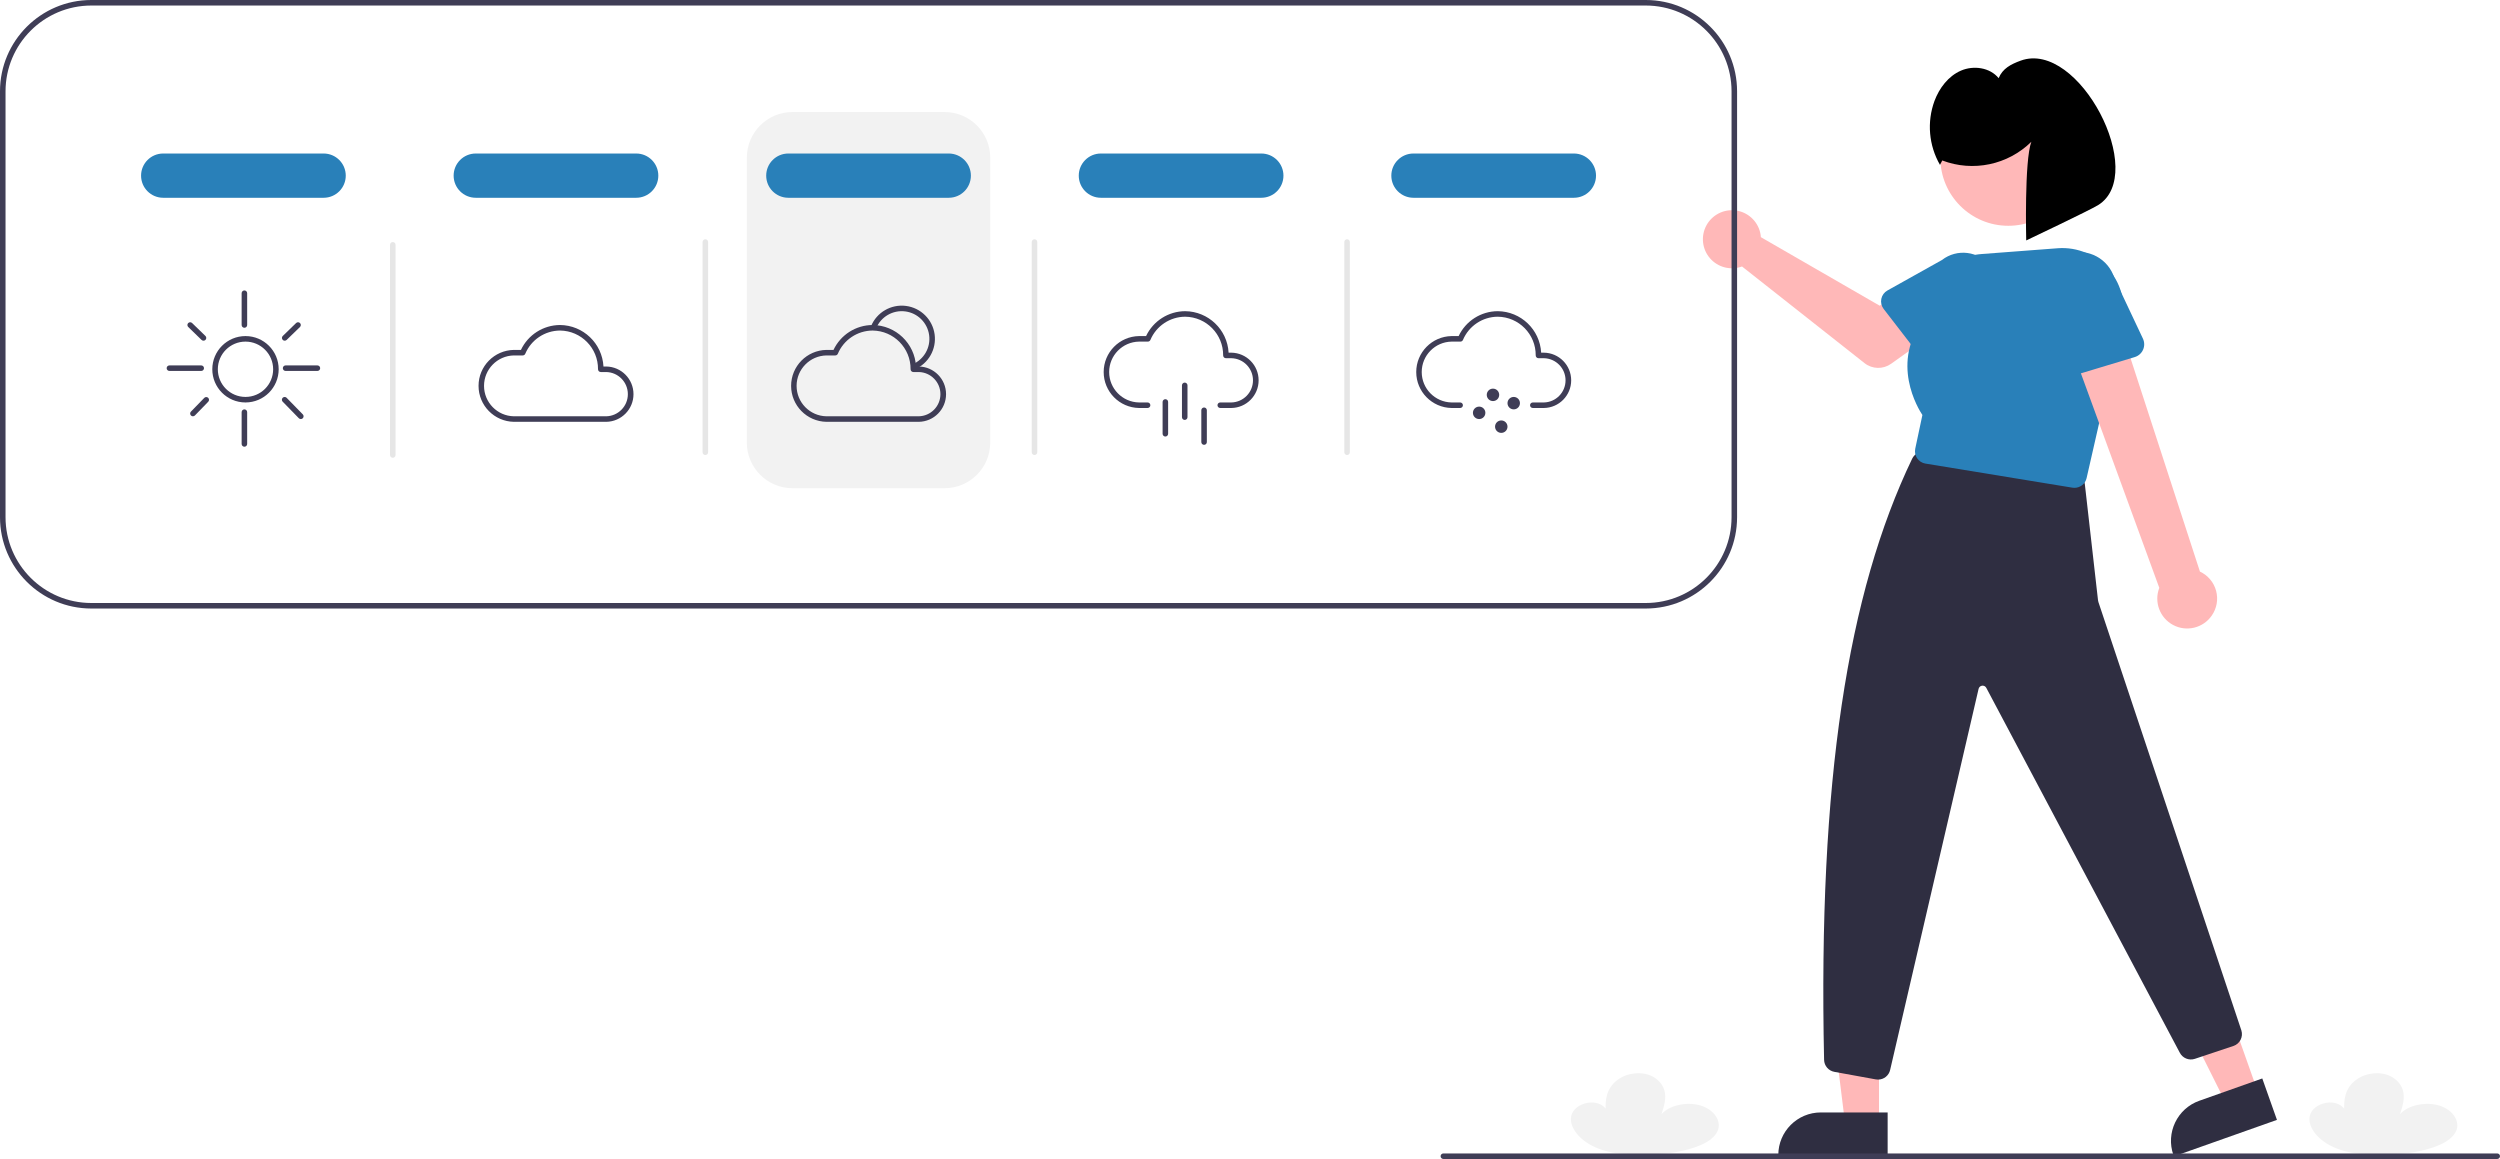
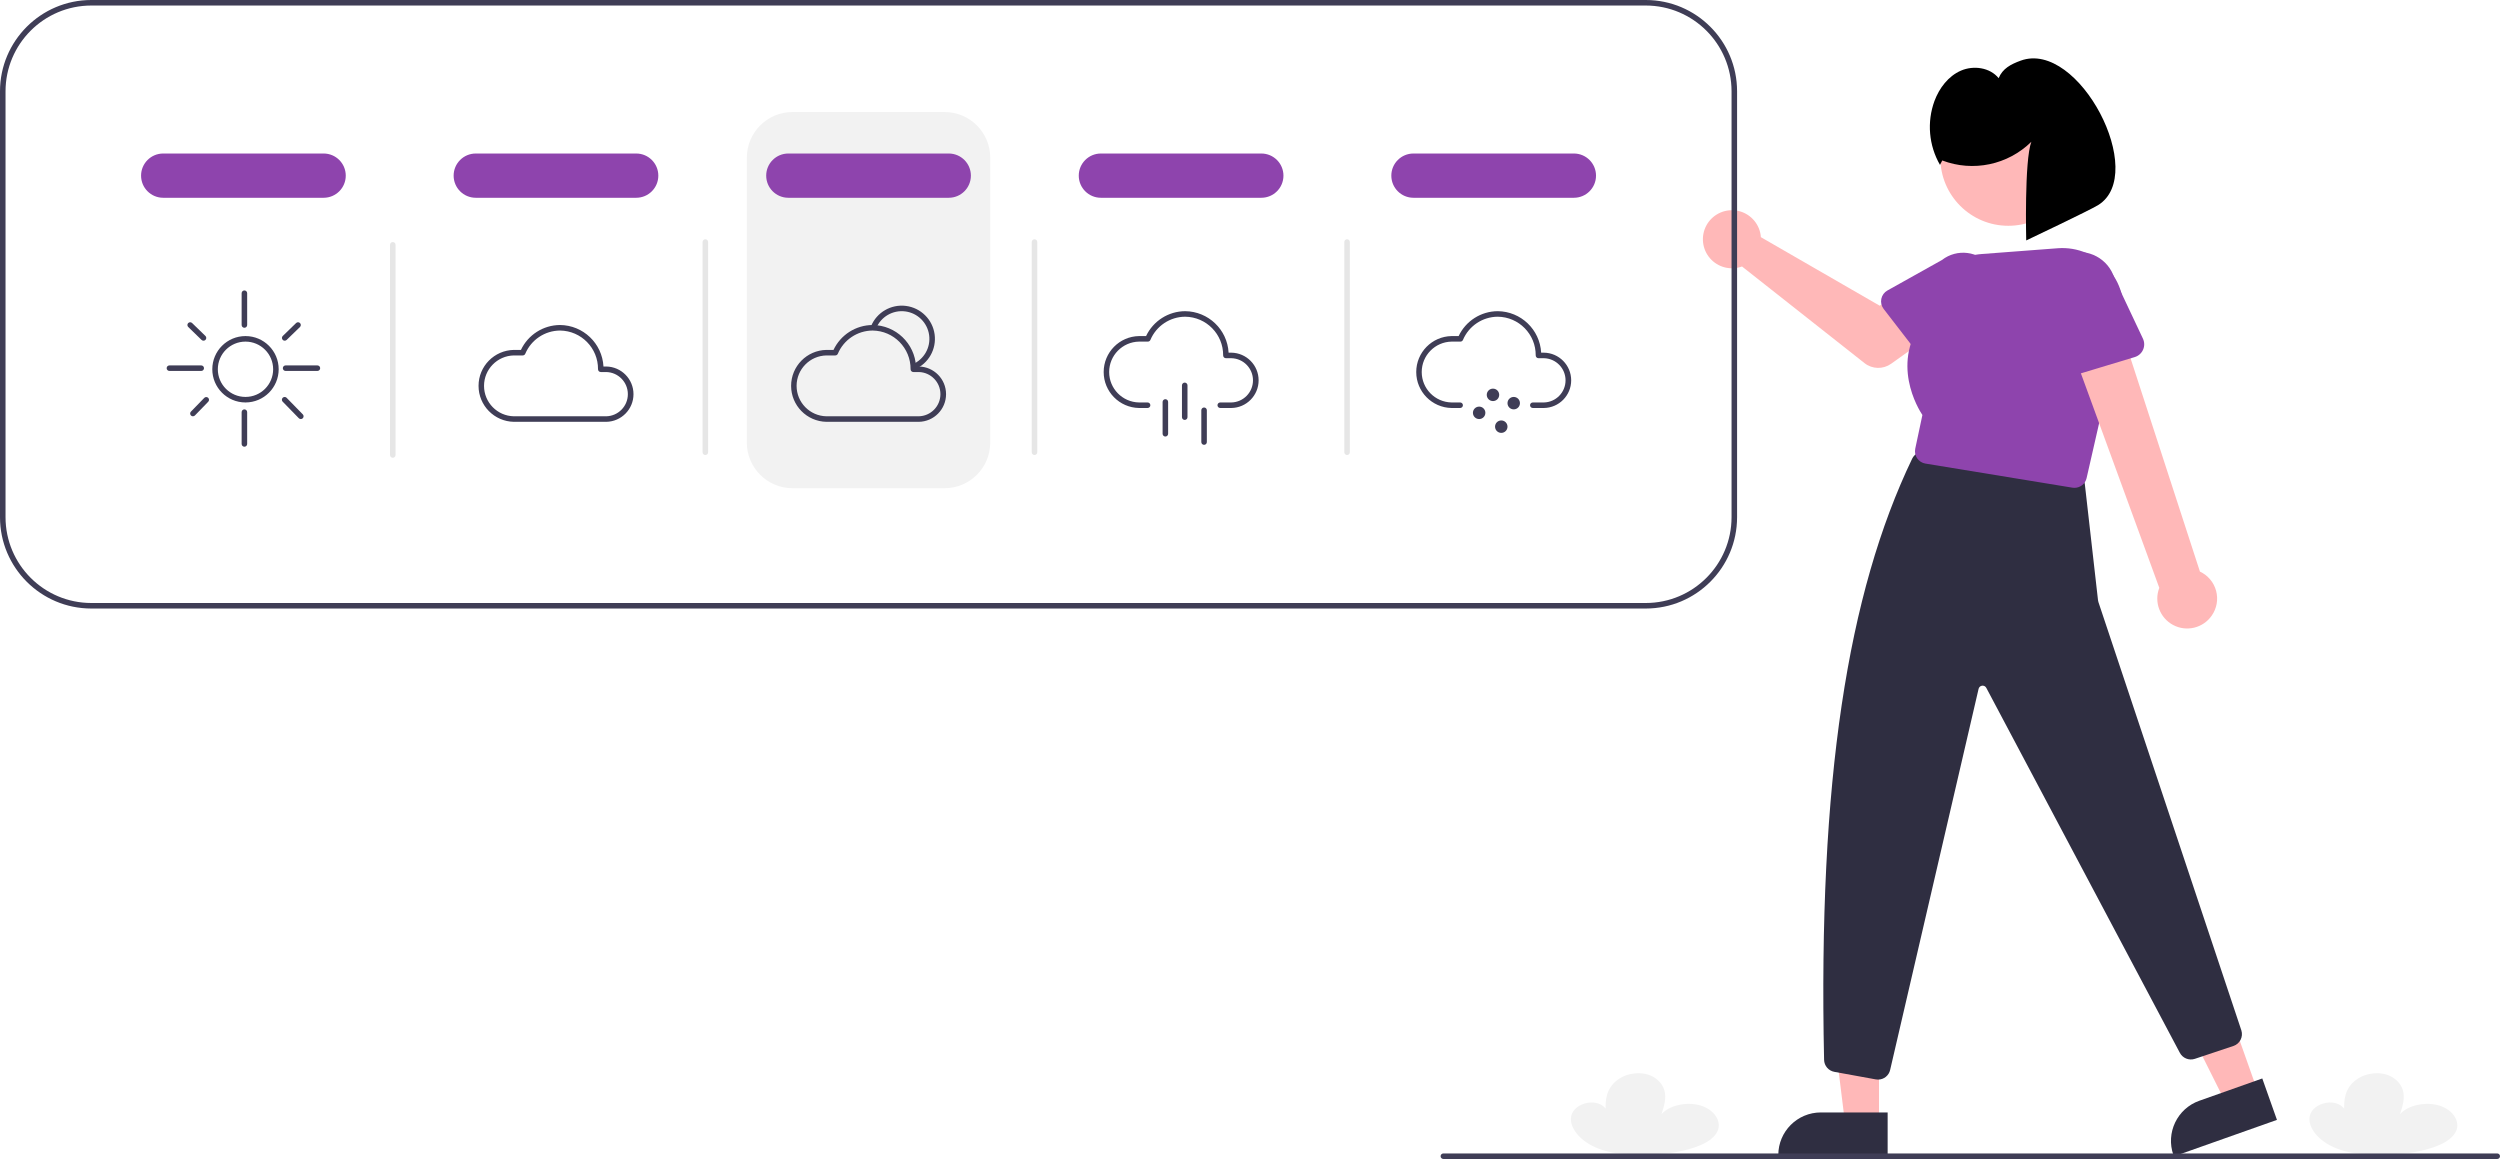
<svg xmlns="http://www.w3.org/2000/svg" data-name="Layer 1" width="903.815" height="419" viewBox="0 0 903.815 419">
  <path d="M1002.298,657.635c-7.669-.318-14.655-3.413-17.816-8.208q-.222-.337-.418-.683c-1.154-2.043-1.514-4.392-.253-6.405s4.413-3.542,7.579-3.225,5.636,2.842,4.326,4.84c-.293-4.038-.532-8.281,2.724-11.796a11.897,11.897,0,0,1,6.665-3.445c6.56-1.154,10.916,2.555,11.788,6.301.644,2.765-.246,5.577-1.131,8.311,2.728-3.226,9.218-4.662,14.187-3.138s7.727,5.794,6.029,9.337c-2,4.173-8.669,6.33-14.863,7.47C1016.002,657.935,1008.333,657.885,1002.298,657.635Z" transform="translate(-148.0925 -240.5)" fill="#f2f2f2" />
  <path d="M735.298,657.635c-7.669-.318-14.655-3.413-17.816-8.208q-.222-.337-.418-.683c-1.154-2.043-1.514-4.392-.253-6.405s4.413-3.542,7.579-3.225,5.636,2.842,4.326,4.84c-.293-4.038-.532-8.281,2.724-11.796a11.897,11.897,0,0,1,6.665-3.445c6.56-1.154,10.916,2.555,11.788,6.301.644,2.765-.246,5.577-1.131,8.311,2.728-3.226,9.218-4.662,14.187-3.138s7.727,5.794,6.029,9.337c-2,4.173-8.669,6.33-14.863,7.47C749.002,657.935,741.333,657.885,735.298,657.635Z" transform="translate(-148.0925 -240.5)" fill="#f2f2f2" />
  <path d="M489.592,417h-55a16.519,16.519,0,0,1-16.5-16.5v-103a16.519,16.519,0,0,1,16.5-16.5h55a16.519,16.519,0,0,1,16.5,16.5v103A16.519,16.519,0,0,1,489.592,417Z" transform="translate(-148.0925 -240.5)" fill="#f2f2f2" />
  <polygon points="679.306 406.177 667.047 406.177 661.214 358.889 679.308 358.89 679.306 406.177" fill="#ffb8b8" />
  <path d="M830.525,658.562l-39.531-.001v-.5a15.386,15.386,0,0,1,15.386-15.386h.001l24.144.001Z" transform="translate(-148.0925 -240.5)" fill="#2f2e41" />
  <polygon points="816.262 394.707 804.705 398.799 783.42 356.172 800.476 350.132 816.262 394.707" fill="#ffb8b8" />
  <path d="M971.269,645.365l-37.263,13.196-.167-.471a15.386,15.386,0,0,1,9.367-19.64l.001-0,22.759-8.06Z" transform="translate(-148.0925 -240.5)" fill="#2f2e41" />
  <path d="M827.057,630.8a4.613,4.613,0,0,1-.82-.074l-14.992-2.726a4.521,4.521,0,0,1-3.698-4.337c-2.179-100.914,8.535-168.729,31.843-217.336a4.473,4.473,0,0,1,4.691-2.481l53.912,7.783a4.505,4.505,0,0,1,3.828,3.947l4.754,41.903a3.546,3.546,0,0,0,.142.666l51.689,154.869a4.519,4.519,0,0,1-2.866,5.631L941.572,623.302a4.523,4.523,0,0,1-5.448-2.257L866.206,489.208a1.5,1.5,0,0,0-2.807.35L831.438,627.263A4.482,4.482,0,0,1,827.057,630.8Z" transform="translate(-148.0925 -240.5)" fill="#2f2e41" />
  <path d="M784.45,324.597a10.527,10.527,0,0,1,.239,1.64l42.957,24.782,10.441-6.011L849.219,359.581,831.769,372.018a8,8,0,0,1-9.598-.234L777.874,336.839a10.497,10.497,0,1,1,6.576-12.241Z" transform="translate(-148.0925 -240.5)" fill="#ffb8b8" />
-   <path d="M828.237,348.542a4.495,4.495,0,0,1,2.211-3.025l19.713-11.023a12.497,12.497,0,0,1,15.327,19.744l-15.717,16.321a4.5,4.5,0,0,1-6.804-.373l-13.884-17.994A4.495,4.495,0,0,1,828.237,348.542Z" transform="translate(-148.0925 -240.5)" fill="#2980b9" />
+   <path d="M828.237,348.542a4.495,4.495,0,0,1,2.211-3.025l19.713-11.023a12.497,12.497,0,0,1,15.327,19.744l-15.717,16.321a4.5,4.5,0,0,1-6.804-.373l-13.884-17.994A4.495,4.495,0,0,1,828.237,348.542Z" transform="translate(-148.0925 -240.5)" fill="#8e44ad" />
  <circle cx="726.05" cy="57.066" r="24.561" fill="#ffb8b8" />
-   <path d="M898.059,416.868a4.5,4.5,0,0,1-.728-.06L844.177,408.095a4.5,4.5,0,0,1-3.674-5.374l2.586-12.191c-1.324-1.975-12.103-19.146,1.026-35.274a22.01,22.01,0,0,1,20.433-22.922l27.469-2.087a22.127,22.127,0,0,1,23.022,27.885l-12.593,55.237A4.51,4.51,0,0,1,898.059,416.868Z" transform="translate(-148.0925 -240.5)" fill="#2980b9" />
+   <path d="M898.059,416.868a4.5,4.5,0,0,1-.728-.06L844.177,408.095a4.5,4.5,0,0,1-3.674-5.374l2.586-12.191c-1.324-1.975-12.103-19.146,1.026-35.274a22.01,22.01,0,0,1,20.433-22.922l27.469-2.087a22.127,22.127,0,0,1,23.022,27.885l-12.593,55.237A4.51,4.51,0,0,1,898.059,416.868Z" transform="translate(-148.0925 -240.5)" fill="#8e44ad" />
  <path d="M947.695,463.058a10.743,10.743,0,0,0-4.27-15.91L913.161,354.102l-17.538,8.322,33.113,90.599a10.801,10.801,0,0,0,18.959,10.036Z" transform="translate(-148.0925 -240.5)" fill="#ffb8b8" />
-   <path d="M919.855,369.593l-23.288,7.035a4.817,4.817,0,0,1-6.158-3.909l-3.535-23.995A13.377,13.377,0,0,1,912.507,341.063l10.312,21.866a4.817,4.817,0,0,1-2.964,6.664Z" transform="translate(-148.0925 -240.5)" fill="#2980b9" />
+   <path d="M919.855,369.593l-23.288,7.035a4.817,4.817,0,0,1-6.158-3.909l-3.535-23.995A13.377,13.377,0,0,1,912.507,341.063l10.312,21.866a4.817,4.817,0,0,1-2.964,6.664Z" transform="translate(-148.0925 -240.5)" fill="#8e44ad" />
  <path d="M850.268,298.514a30.443,30.443,0,0,0,32.211-6.764c-2.576,6.806-1.856,35.674-1.856,35.674s22.847-10.847,25.946-12.744c18.307-11.204-6.942-59.943-27.946-52.256-3.558,1.302-6.529,2.834-7.968,6.338-3.136-3.869-9.073-4.708-13.64-2.721s-7.813,6.293-9.559,10.958a27.407,27.407,0,0,0,1.993,23.113Z" transform="translate(-148.0925 -240.5)" />
  <path d="M743.093,240.5h-562a33.032,33.032,0,0,0-33,33v154a33.032,33.032,0,0,0,33,33h562a33.032,33.032,0,0,0,33-33v-154A33.032,33.032,0,0,0,743.093,240.5Zm31,187a31.04,31.04,0,0,1-31,31h-562a31.04,31.04,0,0,1-31-31v-154a31.04,31.04,0,0,1,31-31h562a31.04,31.04,0,0,1,31,31Z" transform="translate(-148.0925 -240.5)" fill="#3f3d56" />
  <path d="M236.843,386a12,12,0,1,1,12-12A12.014,12.014,0,0,1,236.843,386Zm0-22a10,10,0,1,0,10,10A10.011,10.011,0,0,0,236.843,364Z" transform="translate(-148.0925 -240.5)" fill="#3f3d56" />
  <path d="M236.449,359a1,1,0,0,1-1-1V346.5a1,1,0,0,1,2,0V358A1,1,0,0,1,236.449,359Z" transform="translate(-148.0925 -240.5)" fill="#3f3d56" />
  <path d="M220.843,374.606h-11.5a1,1,0,0,1,0-2h11.5a1,1,0,1,1,0,2Z" transform="translate(-148.0925 -240.5)" fill="#3f3d56" />
  <path d="M262.843,374.606h-11.5a1,1,0,0,1,0-2h11.5a1,1,0,0,1,0,2Z" transform="translate(-148.0925 -240.5)" fill="#3f3d56" />
  <path d="M251.027,363.672a1,1,0,0,1-.696-1.718l4.816-4.672a1,1,0,0,1,1.393,1.436l-4.816,4.672A.996.996,0,0,1,251.027,363.672Z" transform="translate(-148.0925 -240.5)" fill="#3f3d56" />
  <path d="M221.658,363.672a.997.997,0,0,1-.696-.282l-4.816-4.672a1,1,0,1,1,1.393-1.436l4.816,4.672a1,1,0,0,1-.696,1.718Z" transform="translate(-148.0925 -240.5)" fill="#3f3d56" />
  <path d="M217.843,391a1,1,0,0,1-.718-1.697l4.816-4.959a1,1,0,0,1,1.435,1.394l-4.816,4.959A.999.999,0,0,1,217.843,391Z" transform="translate(-148.0925 -240.5)" fill="#3f3d56" />
  <path d="M256.843,392a.995.995,0,0,1-.716-.302l-5.816-5.959a1.0 1,0,1,1,1.431-1.396l5.816,5.959A1.0 1,0,0,1,256.843,392Z" transform="translate(-148.0925 -240.5)" fill="#3f3d56" />
  <path d="M236.449,402a1,1,0,0,1-1-1V389.5a1,1,0,0,1,2,0V401A1,1,0,0,1,236.449,402Z" transform="translate(-148.0925 -240.5)" fill="#3f3d56" />
  <path d="M367.256,393H333.874a13.002,13.002,0,0,1,0-26h2.553a15.707,15.707,0,0,1,14.138-9,15.866,15.866,0,0,1,15.697,15h.994a10.001,10.001,0,0,1,0,20Zm-33.382-24a11.002,11.002,0,0,0,0,22h33.382a8.002,8.002,0,0,0,0-16h-1.964a1,1,0,0,1-1-1,13.881,13.881,0,0,0-13.727-14,13.725,13.725,0,0,0-12.575,8.395,1,1,0,0,1-.919.605Z" transform="translate(-148.0925 -240.5)" fill="#3f3d56" />
  <path d="M478.764,374.057l-.779-1.842A10.002,10.002,0,1,0,464.844,359.188l-1.849-.763a12.002,12.002,0,1,1,15.768,15.631Z" transform="translate(-148.0925 -240.5)" fill="#3f3d56" />
  <path d="M480.256,393H446.874a13.002,13.002,0,0,1,0-26h2.553a15.707,15.707,0,0,1,14.138-9,15.866,15.866,0,0,1,15.697,15h.994a10.001,10.001,0,0,1,0,20Zm-33.382-24a11.002,11.002,0,0,0,0,22h33.382a8.002,8.002,0,0,0,0-16h-1.964a1,1,0,0,1-1-1,13.881,13.881,0,0,0-13.727-14,13.725,13.725,0,0,0-12.575,8.395,1,1,0,0,1-.919.605Z" transform="translate(-148.0925 -240.5)" fill="#3f3d56" />
  <path d="M593.256,388h-4.014a1,1,0,0,1,0-2h4.014a8.002,8.002,0,0,0,0-16h-1.964a1,1,0,0,1-1-1,13.881,13.881,0,0,0-13.727-14,13.725,13.725,0,0,0-12.575,8.395,1,1,0,0,1-.919.605h-3.197a11.002,11.002,0,0,0,0,22h3.1a1,1,0,0,1,0,2h-3.1a13.002,13.002,0,0,1,0-26h2.553a15.707,15.707,0,0,1,14.138-9,15.866,15.866,0,0,1,15.697,15h.994a10.001,10.001,0,0,1,0,20Z" transform="translate(-148.0925 -240.5)" fill="#3f3d56" />
  <path d="M576.4,392.317a1,1,0,0,1-1-1v-11.5a1,1,0,1,1,2,0v11.5A1,1,0,0,1,576.4,392.317Z" transform="translate(-148.0925 -240.5)" fill="#3f3d56" />
  <path d="M569.4,398.317a1,1,0,0,1-1-1v-11.5a1,1,0,1,1,2,0v11.5A1,1,0,0,1,569.4,398.317Z" transform="translate(-148.0925 -240.5)" fill="#3f3d56" />
  <path d="M583.4,401.317a1,1,0,0,1-1-1v-11.5a1,1,0,1,1,2,0v11.5A1,1,0,0,1,583.4,401.317Z" transform="translate(-148.0925 -240.5)" fill="#3f3d56" />
  <path d="M706.256,388h-4.014a1,1,0,0,1,0-2h4.014a8.002,8.002,0,0,0,0-16h-1.964a1,1,0,0,1-1-1,13.881,13.881,0,0,0-13.727-14,13.725,13.725,0,0,0-12.575,8.395,1,1,0,0,1-.919.605h-3.197a11.002,11.002,0,0,0,0,22h3.1a1,1,0,1,1,0,2h-3.1a13.002,13.002,0,0,1,0-26h2.553a15.707,15.707,0,0,1,14.138-9,15.866,15.866,0,0,1,15.697,15h.994a10.001,10.001,0,0,1,0,20Z" transform="translate(-148.0925 -240.5)" fill="#3f3d56" />
  <circle cx="539.75" cy="142.75" r="2.25" fill="#3f3d56" />
  <circle cx="547.25" cy="145.75" r="2.25" fill="#3f3d56" />
  <circle cx="534.75" cy="149.25" r="2.25" fill="#3f3d56" />
  <circle cx="542.75" cy="154.25" r="2.25" fill="#3f3d56" />
-   <path d="M265.093,312h-58a8,8,0,0,1,0-16h58a8,8,0,0,1,0,16Z" transform="translate(-148.0925 -240.5)" fill="#2980b9" />
-   <path d="M378.093,312h-58a8,8,0,1,1,0-16h58a8,8,0,0,1,0,16Z" transform="translate(-148.0925 -240.5)" fill="#2980b9" />
-   <path d="M491.093,312h-58a8,8,0,1,1,0-16h58a8,8,0,0,1,0,16Z" transform="translate(-148.0925 -240.5)" fill="#2980b9" />
-   <path d="M604.093,312h-58a8,8,0,0,1,0-16h58a8,8,0,0,1,0,16Z" transform="translate(-148.0925 -240.5)" fill="#2980b9" />
-   <path d="M717.093,312h-58a8,8,0,0,1,0-16h58a8,8,0,0,1,0,16Z" transform="translate(-148.0925 -240.5)" fill="#2980b9" />
+   <path d="M265.093,312h-58a8,8,0,0,1,0-16h58a8,8,0,0,1,0,16Z" transform="translate(-148.0925 -240.5)" fill="#8e44ad" />
+   <path d="M378.093,312h-58a8,8,0,1,1,0-16h58a8,8,0,0,1,0,16Z" transform="translate(-148.0925 -240.5)" fill="#8e44ad" />
+   <path d="M491.093,312h-58a8,8,0,1,1,0-16h58a8,8,0,0,1,0,16Z" transform="translate(-148.0925 -240.5)" fill="#8e44ad" />
+   <path d="M604.093,312h-58a8,8,0,0,1,0-16h58a8,8,0,0,1,0,16Z" transform="translate(-148.0925 -240.5)" fill="#8e44ad" />
+   <path d="M717.093,312h-58a8,8,0,0,1,0-16h58a8,8,0,0,1,0,16Z" transform="translate(-148.0925 -240.5)" fill="#8e44ad" />
  <path d="M290.093,406a1,1,0,0,1-1-1V329a1,1,0,0,1,2,0v76A1,1,0,0,1,290.093,406Z" transform="translate(-148.0925 -240.5)" fill="#e6e6e6" />
  <path d="M403.093,405a1,1,0,0,1-1-1V328a1,1,0,0,1,2,0v76A1,1,0,0,1,403.093,405Z" transform="translate(-148.0925 -240.5)" fill="#e6e6e6" />
  <path d="M522.093,405a1,1,0,0,1-1-1V328a1,1,0,0,1,2,0v76A1,1,0,0,1,522.093,405Z" transform="translate(-148.0925 -240.5)" fill="#e6e6e6" />
  <path d="M635.093,405a1,1,0,0,1-1-1V328a1,1,0,0,1,2,0v76A1,1,0,0,1,635.093,405Z" transform="translate(-148.0925 -240.5)" fill="#e6e6e6" />
  <path d="M1050.907,659.5h-381a1,1,0,1,1,0-2h381a1,1,0,0,1,0,2Z" transform="translate(-148.0925 -240.5)" fill="#3f3d56" />
</svg>
